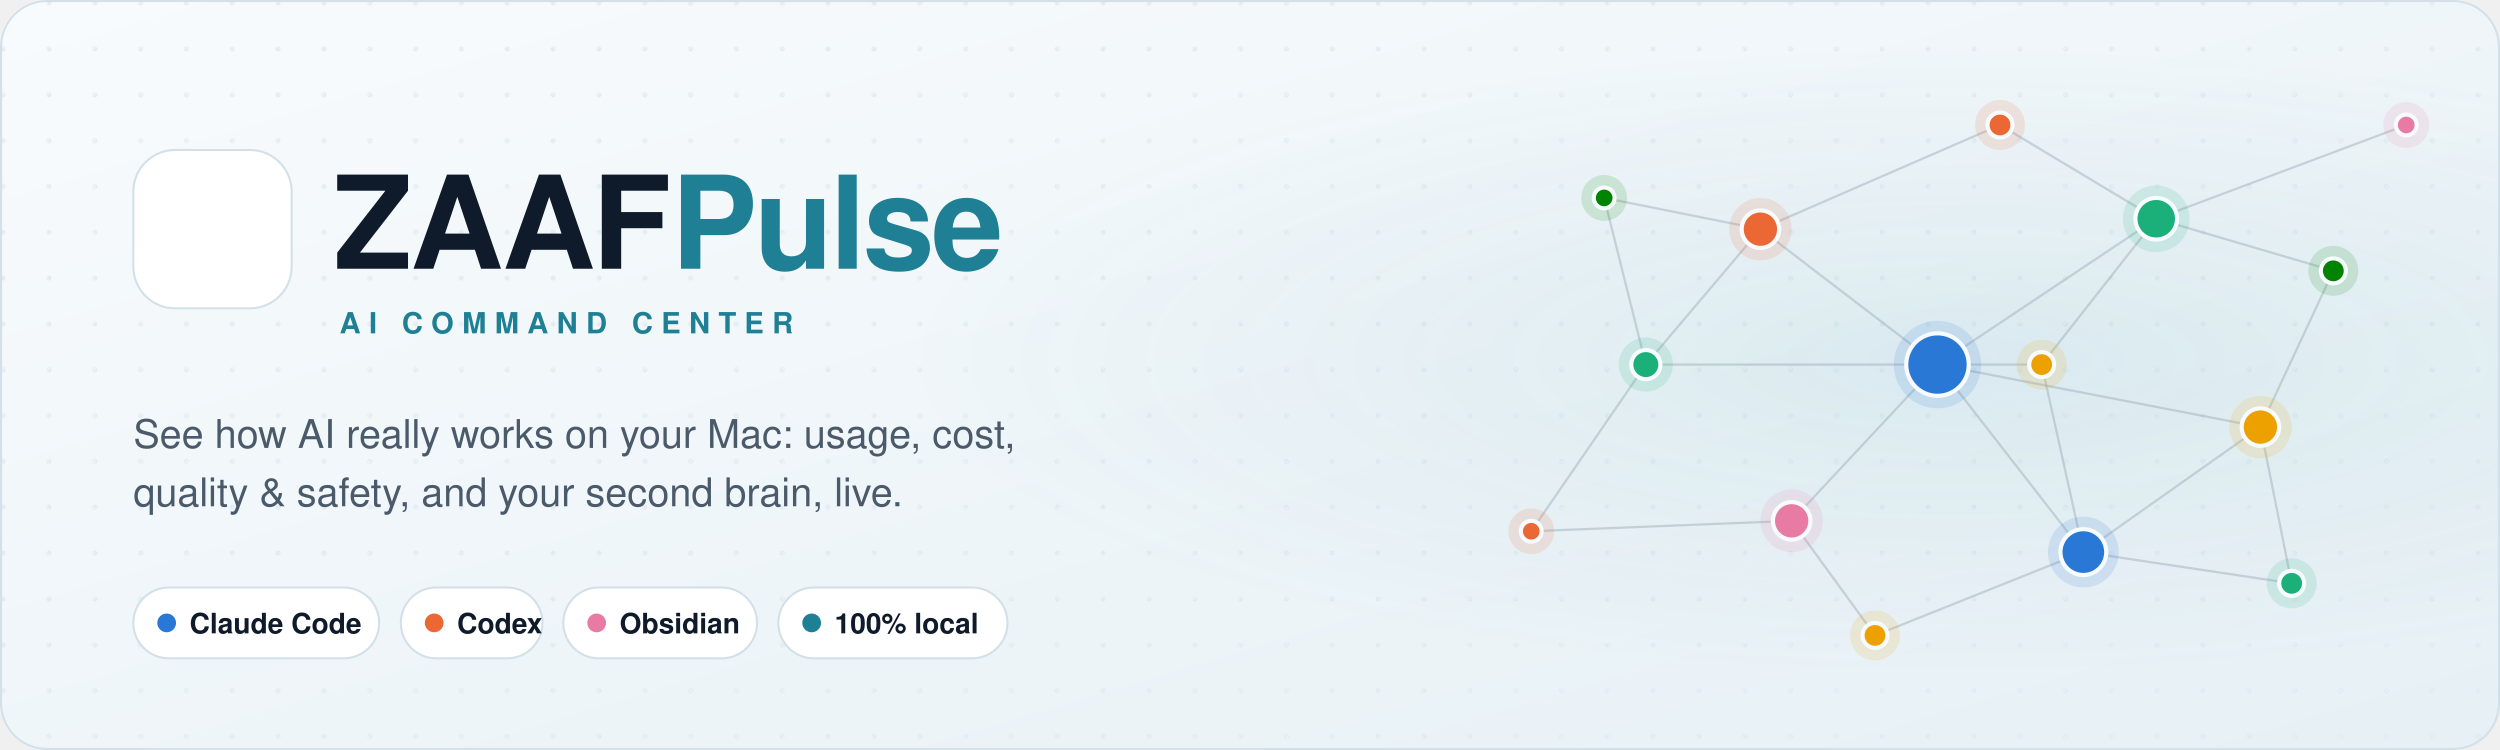
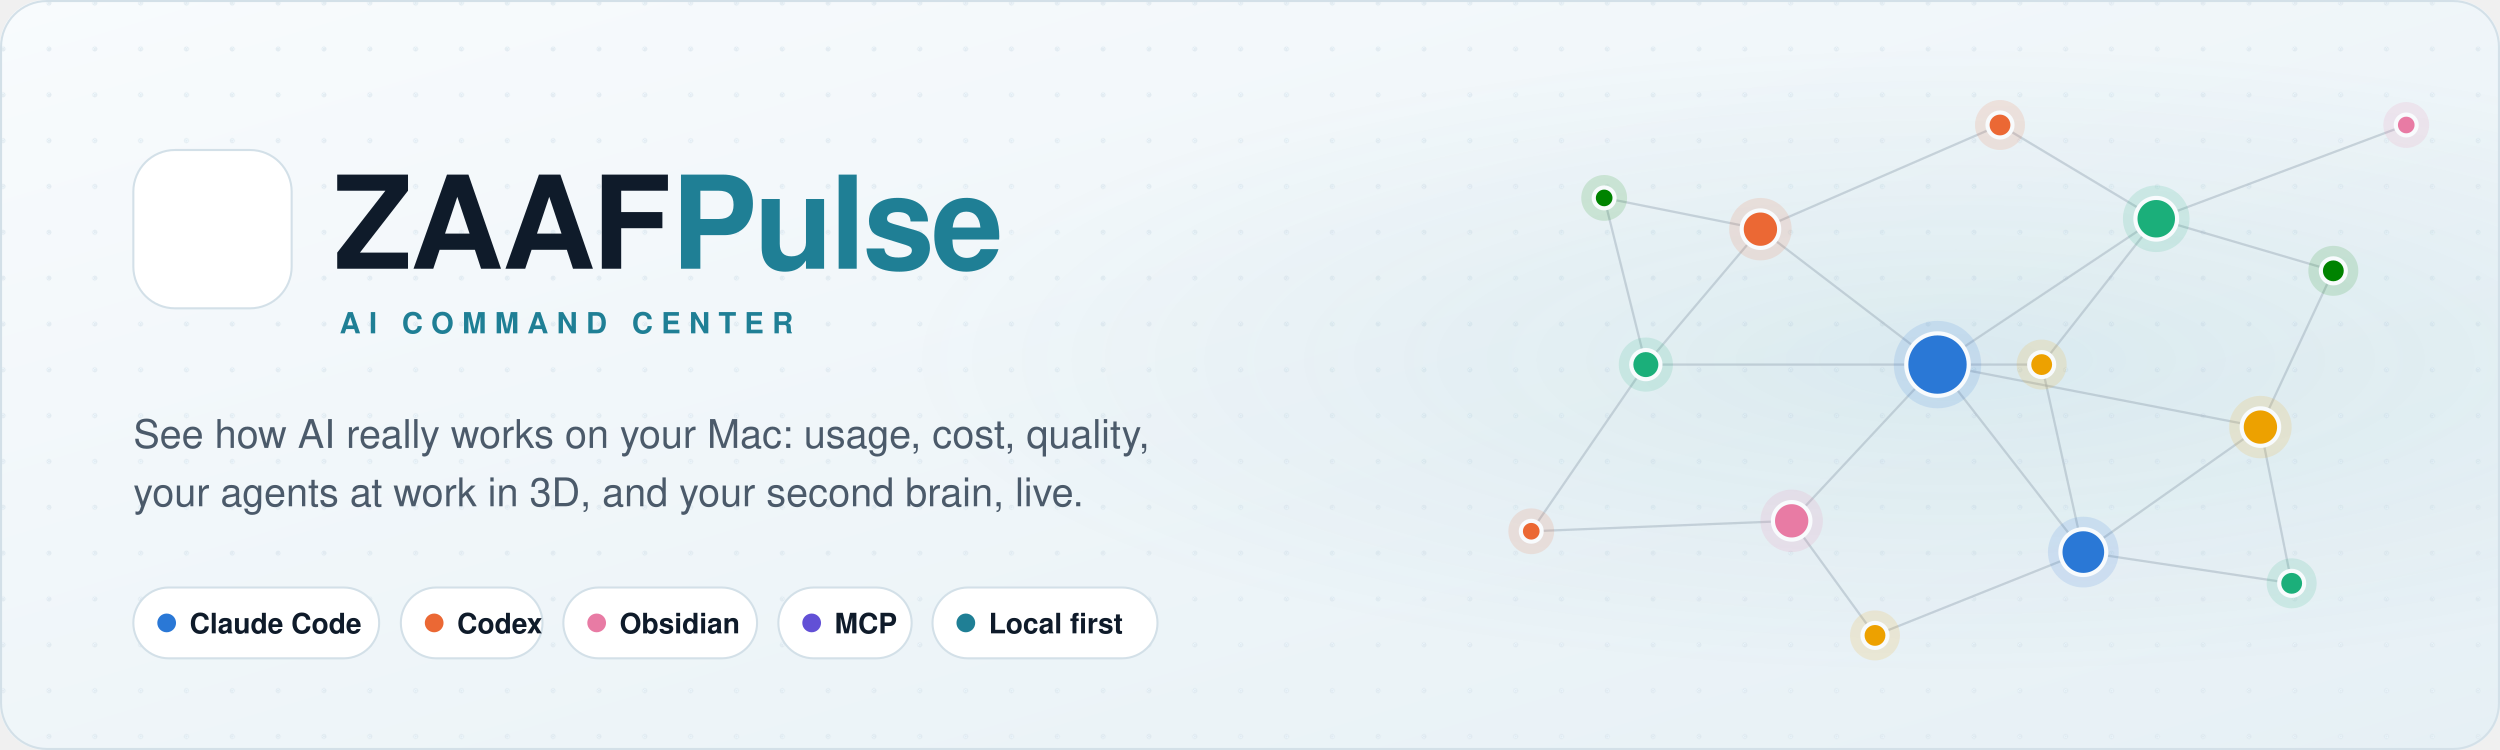
<svg xmlns="http://www.w3.org/2000/svg" viewBox="0 0 1200 360" width="1200" height="360" role="img" aria-label="ZAAFPulse: AI command center for your Mac">
  <style>
  .t{font-family:-apple-system,BlinkMacSystemFont,'Segoe UI',Helvetica,Arial,sans-serif} .title{font-family:-apple-system,BlinkMacSystemFont,'Segoe UI',Helvetica,Arial,sans-serif;font-size:62px;font-weight:800;letter-spacing:-1.5px;fill:#0f1b2a}
  .eyebrow{font-family:-apple-system,BlinkMacSystemFont,'Segoe UI',Helvetica,Arial,sans-serif;font-size:14px;font-weight:700;letter-spacing:4px;fill:#1f7f95}
  .tag{font-family:-apple-system,BlinkMacSystemFont,'Segoe UI',Helvetica,Arial,sans-serif;font-size:19px;fill:#4b5a6a} .pill{font-family:-apple-system,BlinkMacSystemFont,'Segoe UI',Helvetica,Arial,sans-serif;font-size:13.5px;font-weight:600;fill:#0f1b2a}
  .edges line{stroke:#9aa9b6;stroke-width:1.1;opacity:.45}
  .rise{animation:rise .9s cubic-bezier(.2,.8,.2,1) both}
  .node{animation:pop .7s cubic-bezier(.3,1.6,.5,1) both;transform-box:fill-box;transform-origin:center}
  .beat{stroke-dasharray:150;stroke-dashoffset:150;animation:beat 3.2s ease-in-out infinite}
  .ekg{stroke-dasharray:1400;stroke-dashoffset:1400;animation:ekg 6s linear infinite}
  @keyframes rise{from{opacity:0;transform:translateY(12px)}}
  @keyframes pop{from{opacity:0;transform:scale(.2)}}
  @keyframes beat{0%{stroke-dashoffset:150}45%,70%{stroke-dashoffset:0;opacity:1}100%{stroke-dashoffset:0;opacity:0}}
  @keyframes ekg{to{stroke-dashoffset:0}}
  @media (prefers-reduced-motion:reduce){*{animation:none!important}.beat,.ekg{stroke-dashoffset:0}}
</style>
  <defs>
    <linearGradient id="bg" x1="0" y1="0" x2="1" y2="1">
      <stop offset="0" stop-color="#f8fbfd" />
      <stop offset="1" stop-color="#e6f0f5" />
    </linearGradient>
    <radialGradient id="halo" cx="0.78" cy="0.48" r="0.42">
      <stop offset="0" stop-color="#1f7f95" stop-opacity="0.25" />
      <stop offset="1" stop-color="#1f7f95" stop-opacity="0" />
    </radialGradient>
    <pattern id="dots" width="22" height="22" patternUnits="userSpaceOnUse">
      <circle cx="1.5" cy="1.5" r="1.2" fill="#dbe6ed" />
    </pattern>
    <clipPath id="clip">
      <rect width="1200" height="360" rx="22" />
    </clipPath>
  </defs>
  <g clip-path="url(#clip)">
    <rect width="1200" height="360" fill="url(#bg)" />
    <rect width="1200" height="360" fill="url(#dots)" opacity=".7" />
    <rect width="1200" height="360" fill="url(#halo)" opacity=".35" />
    <path class="ekg" d="M0,338 H520 l14,-22 l16,40 l14,-58 l14,52 l12,-12 H1200" fill="none" stroke="#1f7f95" stroke-width="1.6" opacity=".35" />
    <g class="edges">
      <line x1="930" y1="175" x2="845" y2="110" />
      <line x1="930" y1="175" x2="1035" y2="105" />
      <line x1="930" y1="175" x2="1085" y2="205" />
      <line x1="930" y1="175" x2="1000" y2="265" />
      <line x1="930" y1="175" x2="860" y2="250" />
      <line x1="930" y1="175" x2="790" y2="175" />
      <line x1="930" y1="175" x2="980" y2="175" />
      <line x1="845" y1="110" x2="960" y2="60" />
      <line x1="845" y1="110" x2="770" y2="95" />
      <line x1="1035" y1="105" x2="960" y2="60" />
      <line x1="1035" y1="105" x2="1120" y2="130" />
      <line x1="1035" y1="105" x2="1155" y2="60" />
      <line x1="1085" y1="205" x2="1120" y2="130" />
      <line x1="1085" y1="205" x2="1100" y2="280" />
      <line x1="1000" y1="265" x2="1100" y2="280" />
      <line x1="1000" y1="265" x2="900" y2="305" />
      <line x1="860" y1="250" x2="900" y2="305" />
      <line x1="860" y1="250" x2="735" y2="255" />
      <line x1="790" y1="175" x2="770" y2="95" />
      <line x1="790" y1="175" x2="735" y2="255" />
      <line x1="980" y1="175" x2="1035" y2="105" />
      <line x1="980" y1="175" x2="1000" y2="265" />
      <line x1="845" y1="110" x2="790" y2="175" />
      <line x1="1000" y1="265" x2="1085" y2="205" />
    </g>
    <circle r="3.2" fill="#2a78d6" opacity="0">
      <animateMotion dur="1.80s" begin="0.00s" repeatCount="indefinite" path="M930,175 L845,110" />
      <animate attributeName="opacity" dur="1.80s" begin="0.00s" repeatCount="indefinite" values="0;1;1;0" keyTimes="0;.15;.8;1" />
    </circle>
    <circle r="3.2" fill="#2a78d6" opacity="0">
      <animateMotion dur="2.15s" begin="0.37s" repeatCount="indefinite" path="M930,175 L1035,105" />
      <animate attributeName="opacity" dur="2.15s" begin="0.37s" repeatCount="indefinite" values="0;1;1;0" keyTimes="0;.15;.8;1" />
    </circle>
    <circle r="3.2" fill="#2a78d6" opacity="0">
      <animateMotion dur="2.50s" begin="0.74s" repeatCount="indefinite" path="M930,175 L1085,205" />
      <animate attributeName="opacity" dur="2.50s" begin="0.74s" repeatCount="indefinite" values="0;1;1;0" keyTimes="0;.15;.8;1" />
    </circle>
    <circle r="3.2" fill="#2a78d6" opacity="0">
      <animateMotion dur="2.85s" begin="1.11s" repeatCount="indefinite" path="M930,175 L1000,265" />
      <animate attributeName="opacity" dur="2.85s" begin="1.11s" repeatCount="indefinite" values="0;1;1;0" keyTimes="0;.15;.8;1" />
    </circle>
    <circle r="3.2" fill="#2a78d6" opacity="0">
      <animateMotion dur="3.20s" begin="1.48s" repeatCount="indefinite" path="M930,175 L860,250" />
      <animate attributeName="opacity" dur="3.20s" begin="1.48s" repeatCount="indefinite" values="0;1;1;0" keyTimes="0;.15;.8;1" />
    </circle>
    <circle r="3.2" fill="#2a78d6" opacity="0">
      <animateMotion dur="1.80s" begin="1.85s" repeatCount="indefinite" path="M930,175 L790,175" />
      <animate attributeName="opacity" dur="1.80s" begin="1.85s" repeatCount="indefinite" values="0;1;1;0" keyTimes="0;.15;.8;1" />
    </circle>
    <circle r="3.2" fill="#2a78d6" opacity="0">
      <animateMotion dur="2.15s" begin="2.22s" repeatCount="indefinite" path="M930,175 L980,175" />
      <animate attributeName="opacity" dur="2.15s" begin="2.22s" repeatCount="indefinite" values="0;1;1;0" keyTimes="0;.15;.8;1" />
    </circle>
    <circle r="3.2" fill="#eb6834" opacity="0">
      <animateMotion dur="2.50s" begin="2.59s" repeatCount="indefinite" path="M845,110 L960,60" />
      <animate attributeName="opacity" dur="2.50s" begin="2.59s" repeatCount="indefinite" values="0;1;1;0" keyTimes="0;.15;.8;1" />
    </circle>
    <circle r="3.2" fill="#eb6834" opacity="0">
      <animateMotion dur="2.85s" begin="2.96s" repeatCount="indefinite" path="M845,110 L770,95" />
      <animate attributeName="opacity" dur="2.85s" begin="2.96s" repeatCount="indefinite" values="0;1;1;0" keyTimes="0;.15;.8;1" />
    </circle>
    <circle r="3.2" fill="#1baf7a" opacity="0">
      <animateMotion dur="3.20s" begin="0.33s" repeatCount="indefinite" path="M1035,105 L960,60" />
      <animate attributeName="opacity" dur="3.20s" begin="0.33s" repeatCount="indefinite" values="0;1;1;0" keyTimes="0;.15;.8;1" />
    </circle>
    <circle r="3.2" fill="#1baf7a" opacity="0">
      <animateMotion dur="1.80s" begin="0.70s" repeatCount="indefinite" path="M1035,105 L1120,130" />
      <animate attributeName="opacity" dur="1.80s" begin="0.70s" repeatCount="indefinite" values="0;1;1;0" keyTimes="0;.15;.8;1" />
    </circle>
    <circle r="3.2" fill="#1baf7a" opacity="0">
      <animateMotion dur="2.15s" begin="1.07s" repeatCount="indefinite" path="M1035,105 L1155,60" />
      <animate attributeName="opacity" dur="2.15s" begin="1.07s" repeatCount="indefinite" values="0;1;1;0" keyTimes="0;.15;.8;1" />
    </circle>
    <circle r="3.2" fill="#eda100" opacity="0">
      <animateMotion dur="2.50s" begin="1.44s" repeatCount="indefinite" path="M1085,205 L1120,130" />
      <animate attributeName="opacity" dur="2.50s" begin="1.44s" repeatCount="indefinite" values="0;1;1;0" keyTimes="0;.15;.8;1" />
    </circle>
    <circle r="3.2" fill="#eda100" opacity="0">
      <animateMotion dur="2.85s" begin="1.81s" repeatCount="indefinite" path="M1085,205 L1100,280" />
      <animate attributeName="opacity" dur="2.85s" begin="1.81s" repeatCount="indefinite" values="0;1;1;0" keyTimes="0;.15;.8;1" />
    </circle>
    <circle r="3.2" fill="#2a78d6" opacity="0">
      <animateMotion dur="3.20s" begin="2.18s" repeatCount="indefinite" path="M1000,265 L1100,280" />
      <animate attributeName="opacity" dur="3.20s" begin="2.18s" repeatCount="indefinite" values="0;1;1;0" keyTimes="0;.15;.8;1" />
    </circle>
    <circle r="3.2" fill="#2a78d6" opacity="0">
      <animateMotion dur="1.80s" begin="2.55s" repeatCount="indefinite" path="M1000,265 L900,305" />
      <animate attributeName="opacity" dur="1.80s" begin="2.55s" repeatCount="indefinite" values="0;1;1;0" keyTimes="0;.15;.8;1" />
    </circle>
    <g class="node" style="animation-delay:0.30s">
      <circle cx="930" cy="175" r="21" fill="#2a78d6" opacity=".14">
        <animate attributeName="r" values="19;24;19" dur="2.6s" repeatCount="indefinite" />
      </circle>
      <circle cx="930" cy="175" r="15" fill="#2a78d6" stroke="#f8fbfd" stroke-width="2" />
    </g>
    <g class="node" style="animation-delay:0.36s">
      <circle cx="845" cy="110" r="15" fill="#eb6834" opacity=".14">
        <animate attributeName="r" values="13;18;13" dur="3.0s" repeatCount="indefinite" />
      </circle>
      <circle cx="845" cy="110" r="9" fill="#eb6834" stroke="#f8fbfd" stroke-width="2" />
    </g>
    <g class="node" style="animation-delay:0.42s">
      <circle cx="1035" cy="105" r="16" fill="#1baf7a" opacity=".14">
        <animate attributeName="r" values="14;19;14" dur="3.4s" repeatCount="indefinite" />
      </circle>
      <circle cx="1035" cy="105" r="10" fill="#1baf7a" stroke="#f8fbfd" stroke-width="2" />
    </g>
    <g class="node" style="animation-delay:0.48s">
      <circle cx="1085" cy="205" r="15" fill="#eda100" opacity=".14">
        <animate attributeName="r" values="13;18;13" dur="3.8s" repeatCount="indefinite" />
      </circle>
      <circle cx="1085" cy="205" r="9" fill="#eda100" stroke="#f8fbfd" stroke-width="2" />
    </g>
    <g class="node" style="animation-delay:0.54s">
      <circle cx="1000" cy="265" r="17" fill="#2a78d6" opacity=".14">
        <animate attributeName="r" values="15;20;15" dur="2.6s" repeatCount="indefinite" />
      </circle>
      <circle cx="1000" cy="265" r="11" fill="#2a78d6" stroke="#f8fbfd" stroke-width="2" />
    </g>
    <g class="node" style="animation-delay:0.60s">
      <circle cx="860" cy="250" r="15" fill="#e87ba4" opacity=".14">
        <animate attributeName="r" values="13;18;13" dur="3.0s" repeatCount="indefinite" />
      </circle>
      <circle cx="860" cy="250" r="9" fill="#e87ba4" stroke="#f8fbfd" stroke-width="2" />
    </g>
    <g class="node" style="animation-delay:0.66s">
      <circle cx="790" cy="175" r="13" fill="#1baf7a" opacity=".14">
        <animate attributeName="r" values="11;16;11" dur="3.4s" repeatCount="indefinite" />
      </circle>
      <circle cx="790" cy="175" r="7" fill="#1baf7a" stroke="#f8fbfd" stroke-width="2" />
    </g>
    <g class="node" style="animation-delay:0.72s">
      <circle cx="960" cy="60" r="12" fill="#eb6834" opacity=".14">
        <animate attributeName="r" values="10;15;10" dur="3.8s" repeatCount="indefinite" />
      </circle>
      <circle cx="960" cy="60" r="6" fill="#eb6834" stroke="#f8fbfd" stroke-width="2" />
    </g>
    <g class="node" style="animation-delay:0.78s">
      <circle cx="1120" cy="130" r="12" fill="#008300" opacity=".14">
        <animate attributeName="r" values="10;15;10" dur="2.6s" repeatCount="indefinite" />
      </circle>
      <circle cx="1120" cy="130" r="6" fill="#008300" stroke="#f8fbfd" stroke-width="2" />
    </g>
    <g class="node" style="animation-delay:0.84s">
      <circle cx="1100" cy="280" r="12" fill="#1baf7a" opacity=".14">
        <animate attributeName="r" values="10;15;10" dur="3.0s" repeatCount="indefinite" />
      </circle>
      <circle cx="1100" cy="280" r="6" fill="#1baf7a" stroke="#f8fbfd" stroke-width="2" />
    </g>
    <g class="node" style="animation-delay:0.90s">
      <circle cx="900" cy="305" r="12" fill="#eda100" opacity=".14">
        <animate attributeName="r" values="10;15;10" dur="3.4s" repeatCount="indefinite" />
      </circle>
      <circle cx="900" cy="305" r="6" fill="#eda100" stroke="#f8fbfd" stroke-width="2" />
    </g>
    <g class="node" style="animation-delay:0.96s">
      <circle cx="770" cy="95" r="11" fill="#008300" opacity=".14">
        <animate attributeName="r" values="9;14;9" dur="3.8s" repeatCount="indefinite" />
      </circle>
      <circle cx="770" cy="95" r="5" fill="#008300" stroke="#f8fbfd" stroke-width="2" />
    </g>
    <g class="node" style="animation-delay:1.02s">
      <circle cx="1155" cy="60" r="11" fill="#e87ba4" opacity=".14">
        <animate attributeName="r" values="9;14;9" dur="2.6s" repeatCount="indefinite" />
      </circle>
      <circle cx="1155" cy="60" r="5" fill="#e87ba4" stroke="#f8fbfd" stroke-width="2" />
    </g>
    <g class="node" style="animation-delay:1.08s">
      <circle cx="735" cy="255" r="11" fill="#eb6834" opacity=".14">
        <animate attributeName="r" values="9;14;9" dur="3.0s" repeatCount="indefinite" />
      </circle>
      <circle cx="735" cy="255" r="5" fill="#eb6834" stroke="#f8fbfd" stroke-width="2" />
    </g>
    <g class="node" style="animation-delay:1.14s">
      <circle cx="980" cy="175" r="12" fill="#eda100" opacity=".14">
        <animate attributeName="r" values="10;15;10" dur="3.4s" repeatCount="indefinite" />
      </circle>
      <circle cx="980" cy="175" r="6" fill="#eda100" stroke="#f8fbfd" stroke-width="2" />
    </g>
    <g class="rise" style="animation-delay:.1s">
      <rect x="64" y="72" width="76" height="76" rx="20" fill="#ffffff" stroke="#d3e0e8" />
      <path class="beat" d="M78,112 h12 l7,-17 l11,34 l8,-17 h18" fill="none" stroke="#1f7f95" stroke-width="4.2" stroke-linecap="round" stroke-linejoin="round" />
    </g>
    <g class="rise" style="animation-delay:.25s">
      <text x="160" y="129" class="title">ZAAF<tspan fill="#1f7f95">Pulse</tspan>
      </text>
    </g>
    <g class="rise" style="animation-delay:.4s">
      <text x="163" y="160" class="eyebrow">AI COMMAND CENTER</text>
    </g>
    <g class="rise" style="animation-delay:.6s">
-       <text x="64" y="215" class="tag">See how AI really works on your Mac: usage, cost,</text>
-       <text x="64" y="243" class="tag">quality &amp; safety, and your second brain, live.</text>
+       <text x="64" y="215" class="tag">See how AI really works on your Mac: usage, cost, quality,</text>
+       <text x="64" y="243" class="tag">your agents at work in 3D, and your second brain, live.</text>
    </g>
    <g class="rise" style="animation-delay:1.00s">
      <rect x="64" y="282" width="118" height="34" rx="17" fill="#ffffff" stroke="#d3e0e8" />
      <circle cx="80" cy="299" r="4.5" fill="#2a78d6" />
      <text x="91" y="304" class="pill">Claude Code</text>
    </g>
    <g class="rise" style="animation-delay:1.12s">
      <rect x="192.4" y="282" width="68" height="34" rx="17" fill="#ffffff" stroke="#d3e0e8" />
      <circle cx="208.4" cy="299" r="4.5" fill="#eb6834" />
      <text x="219.4" y="304" class="pill">Codex</text>
    </g>
    <g class="rise" style="animation-delay:1.24s">
      <rect x="270.4" y="282" width="93" height="34" rx="17" fill="#ffffff" stroke="#d3e0e8" />
      <circle cx="286.4" cy="299" r="4.5" fill="#e87ba4" />
      <text x="297.4" y="304" class="pill">Obsidian</text>
    </g>
    <g class="rise" style="animation-delay:1.36s">
-       <rect x="373.6" y="282" width="110" height="34" rx="17" fill="#ffffff" stroke="#d3e0e8" />
-       <circle cx="389.6" cy="299" r="4.5" fill="#1f7f95" />
-       <text x="400.6" y="304" class="pill">100% local</text>
+       <rect x="373.6" y="282" width="64" height="34" rx="17" fill="#ffffff" stroke="#d3e0e8" />
+       <circle cx="389.6" cy="299" r="4.5" fill="#6250d6" />
+       <text x="400.6" y="304" class="pill">MCP</text>
+     </g>
+     <g class="rise" style="animation-delay:1.48s">
+       <rect x="447.6" y="282" width="108" height="34" rx="17" fill="#ffffff" stroke="#d3e0e8" />
+       <circle cx="463.6" cy="299" r="4.5" fill="#1f7f95" />
+       <text x="474.6" y="304" class="pill">Local first</text>
    </g>
  </g>
  <rect x=".5" y=".5" width="1199" height="359" rx="22" fill="none" stroke="#d3e0e8" />
</svg>
